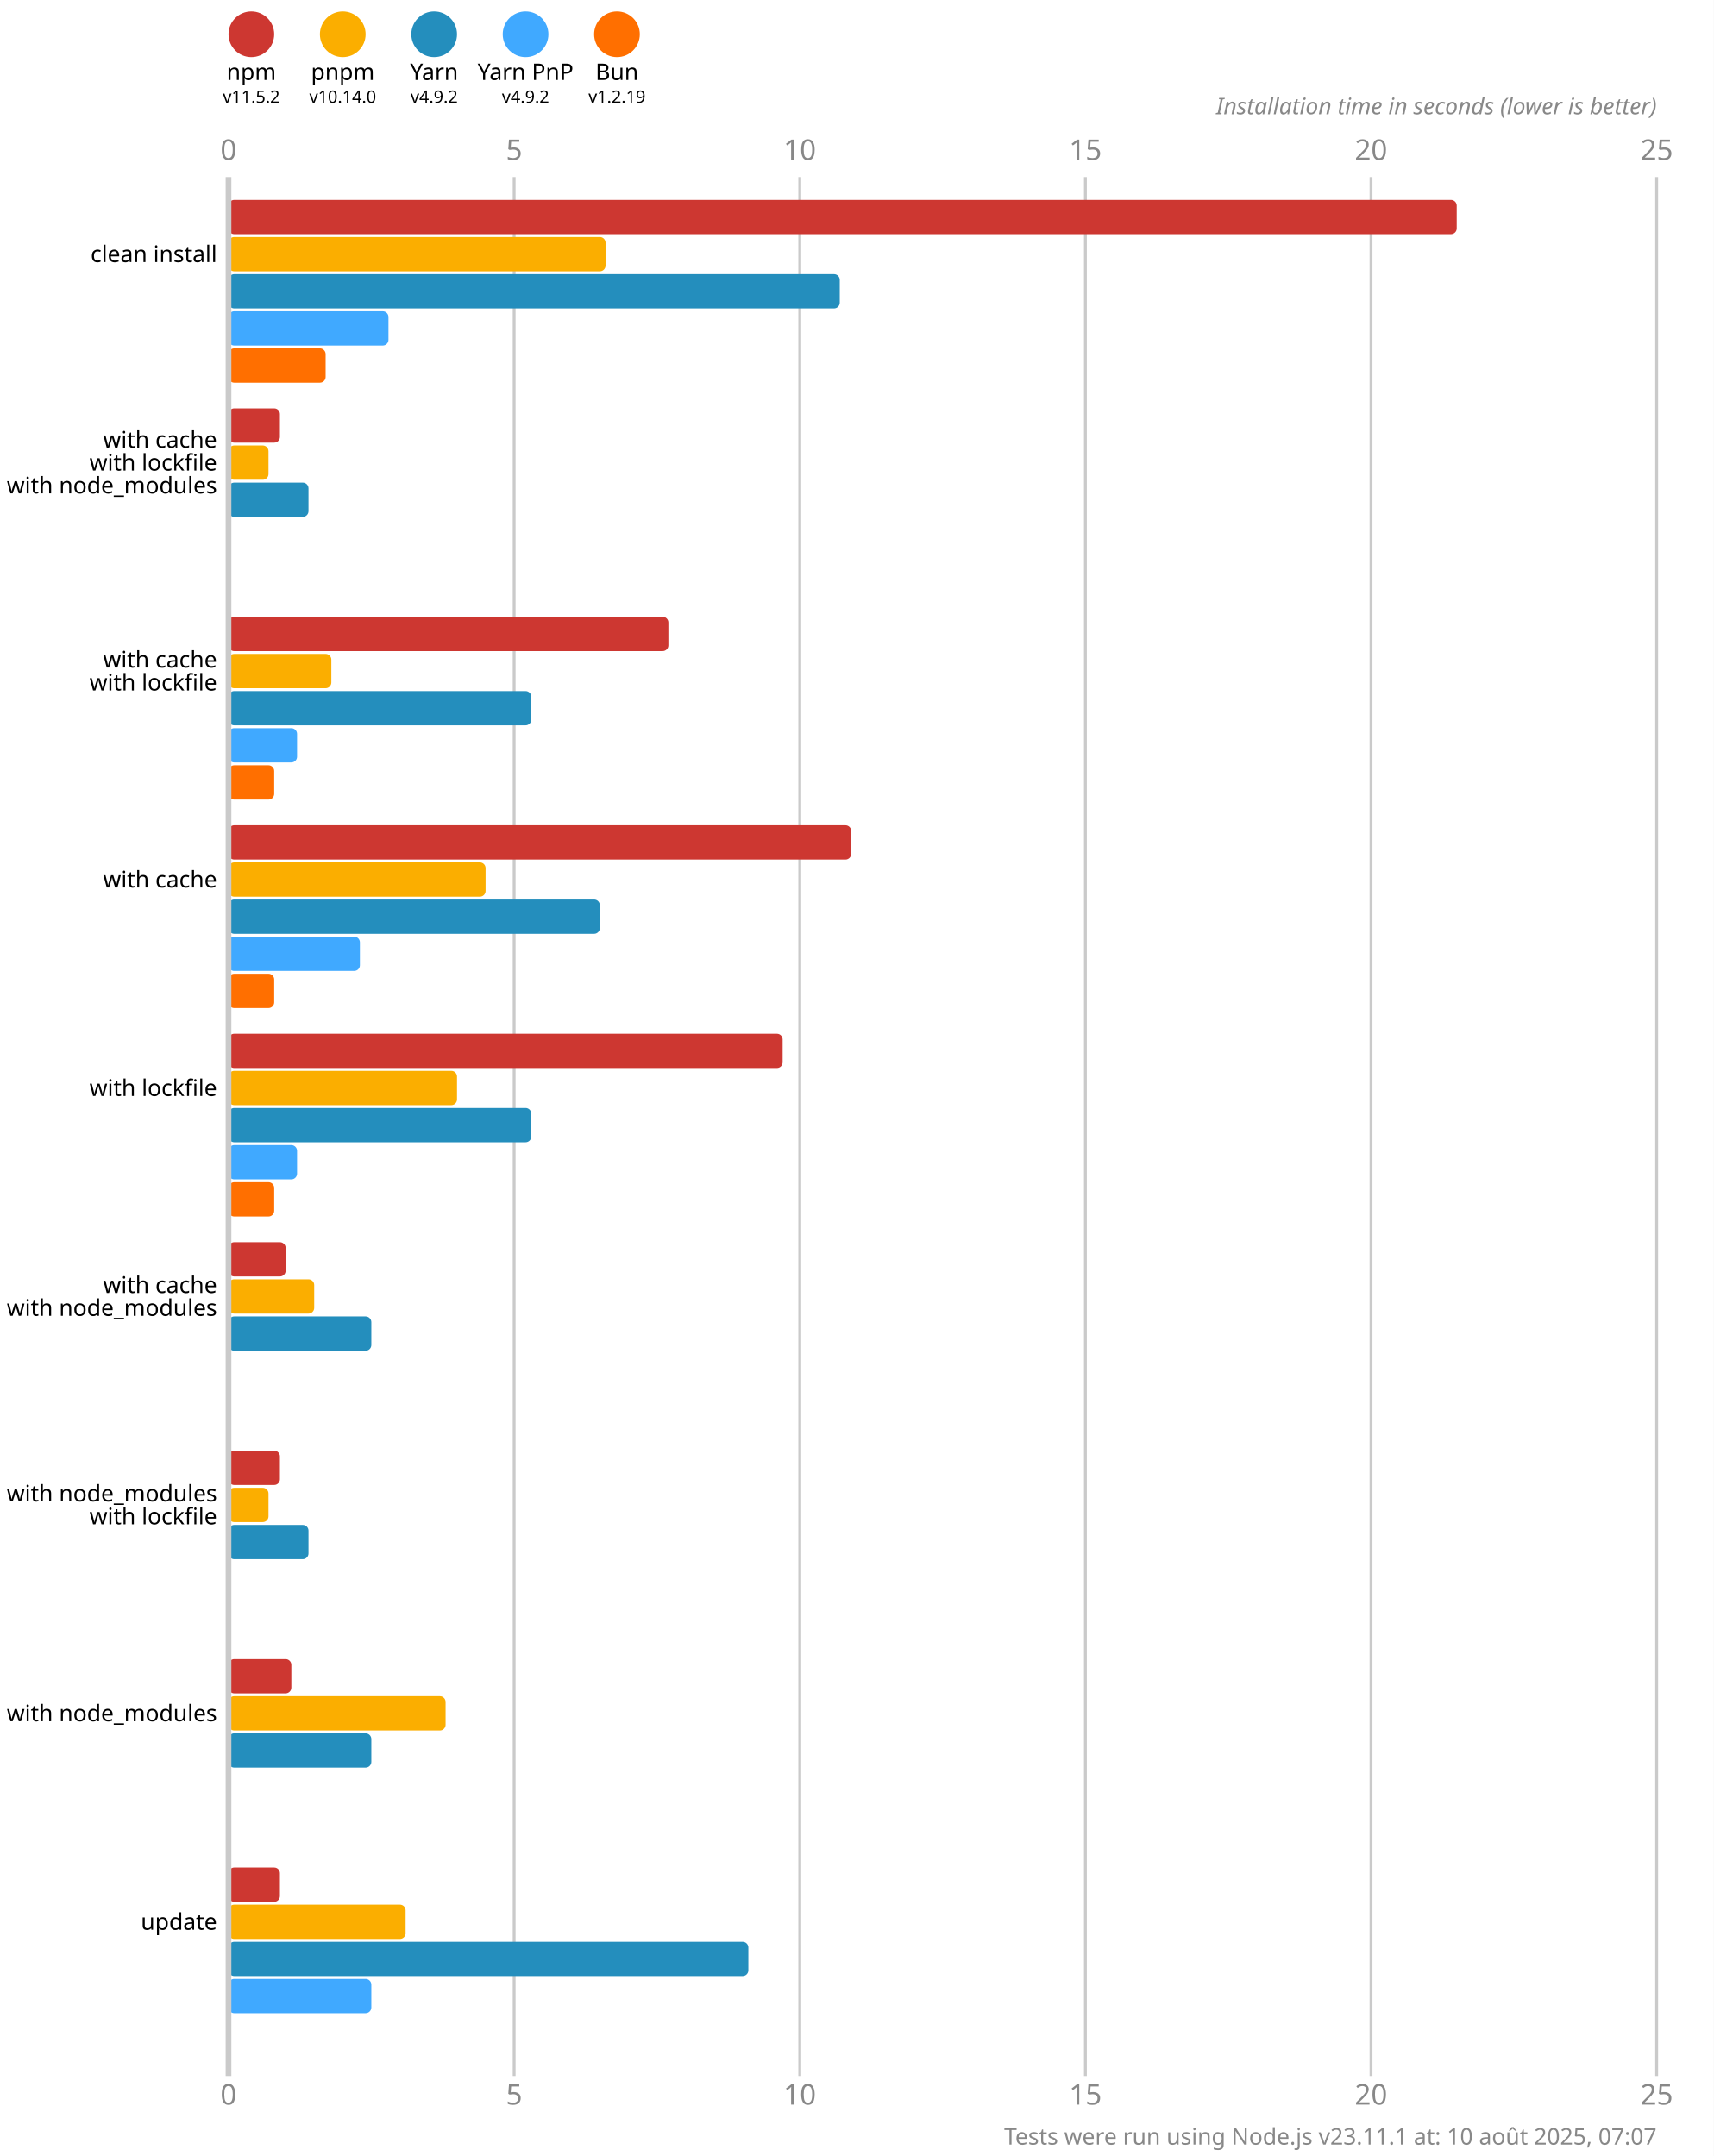
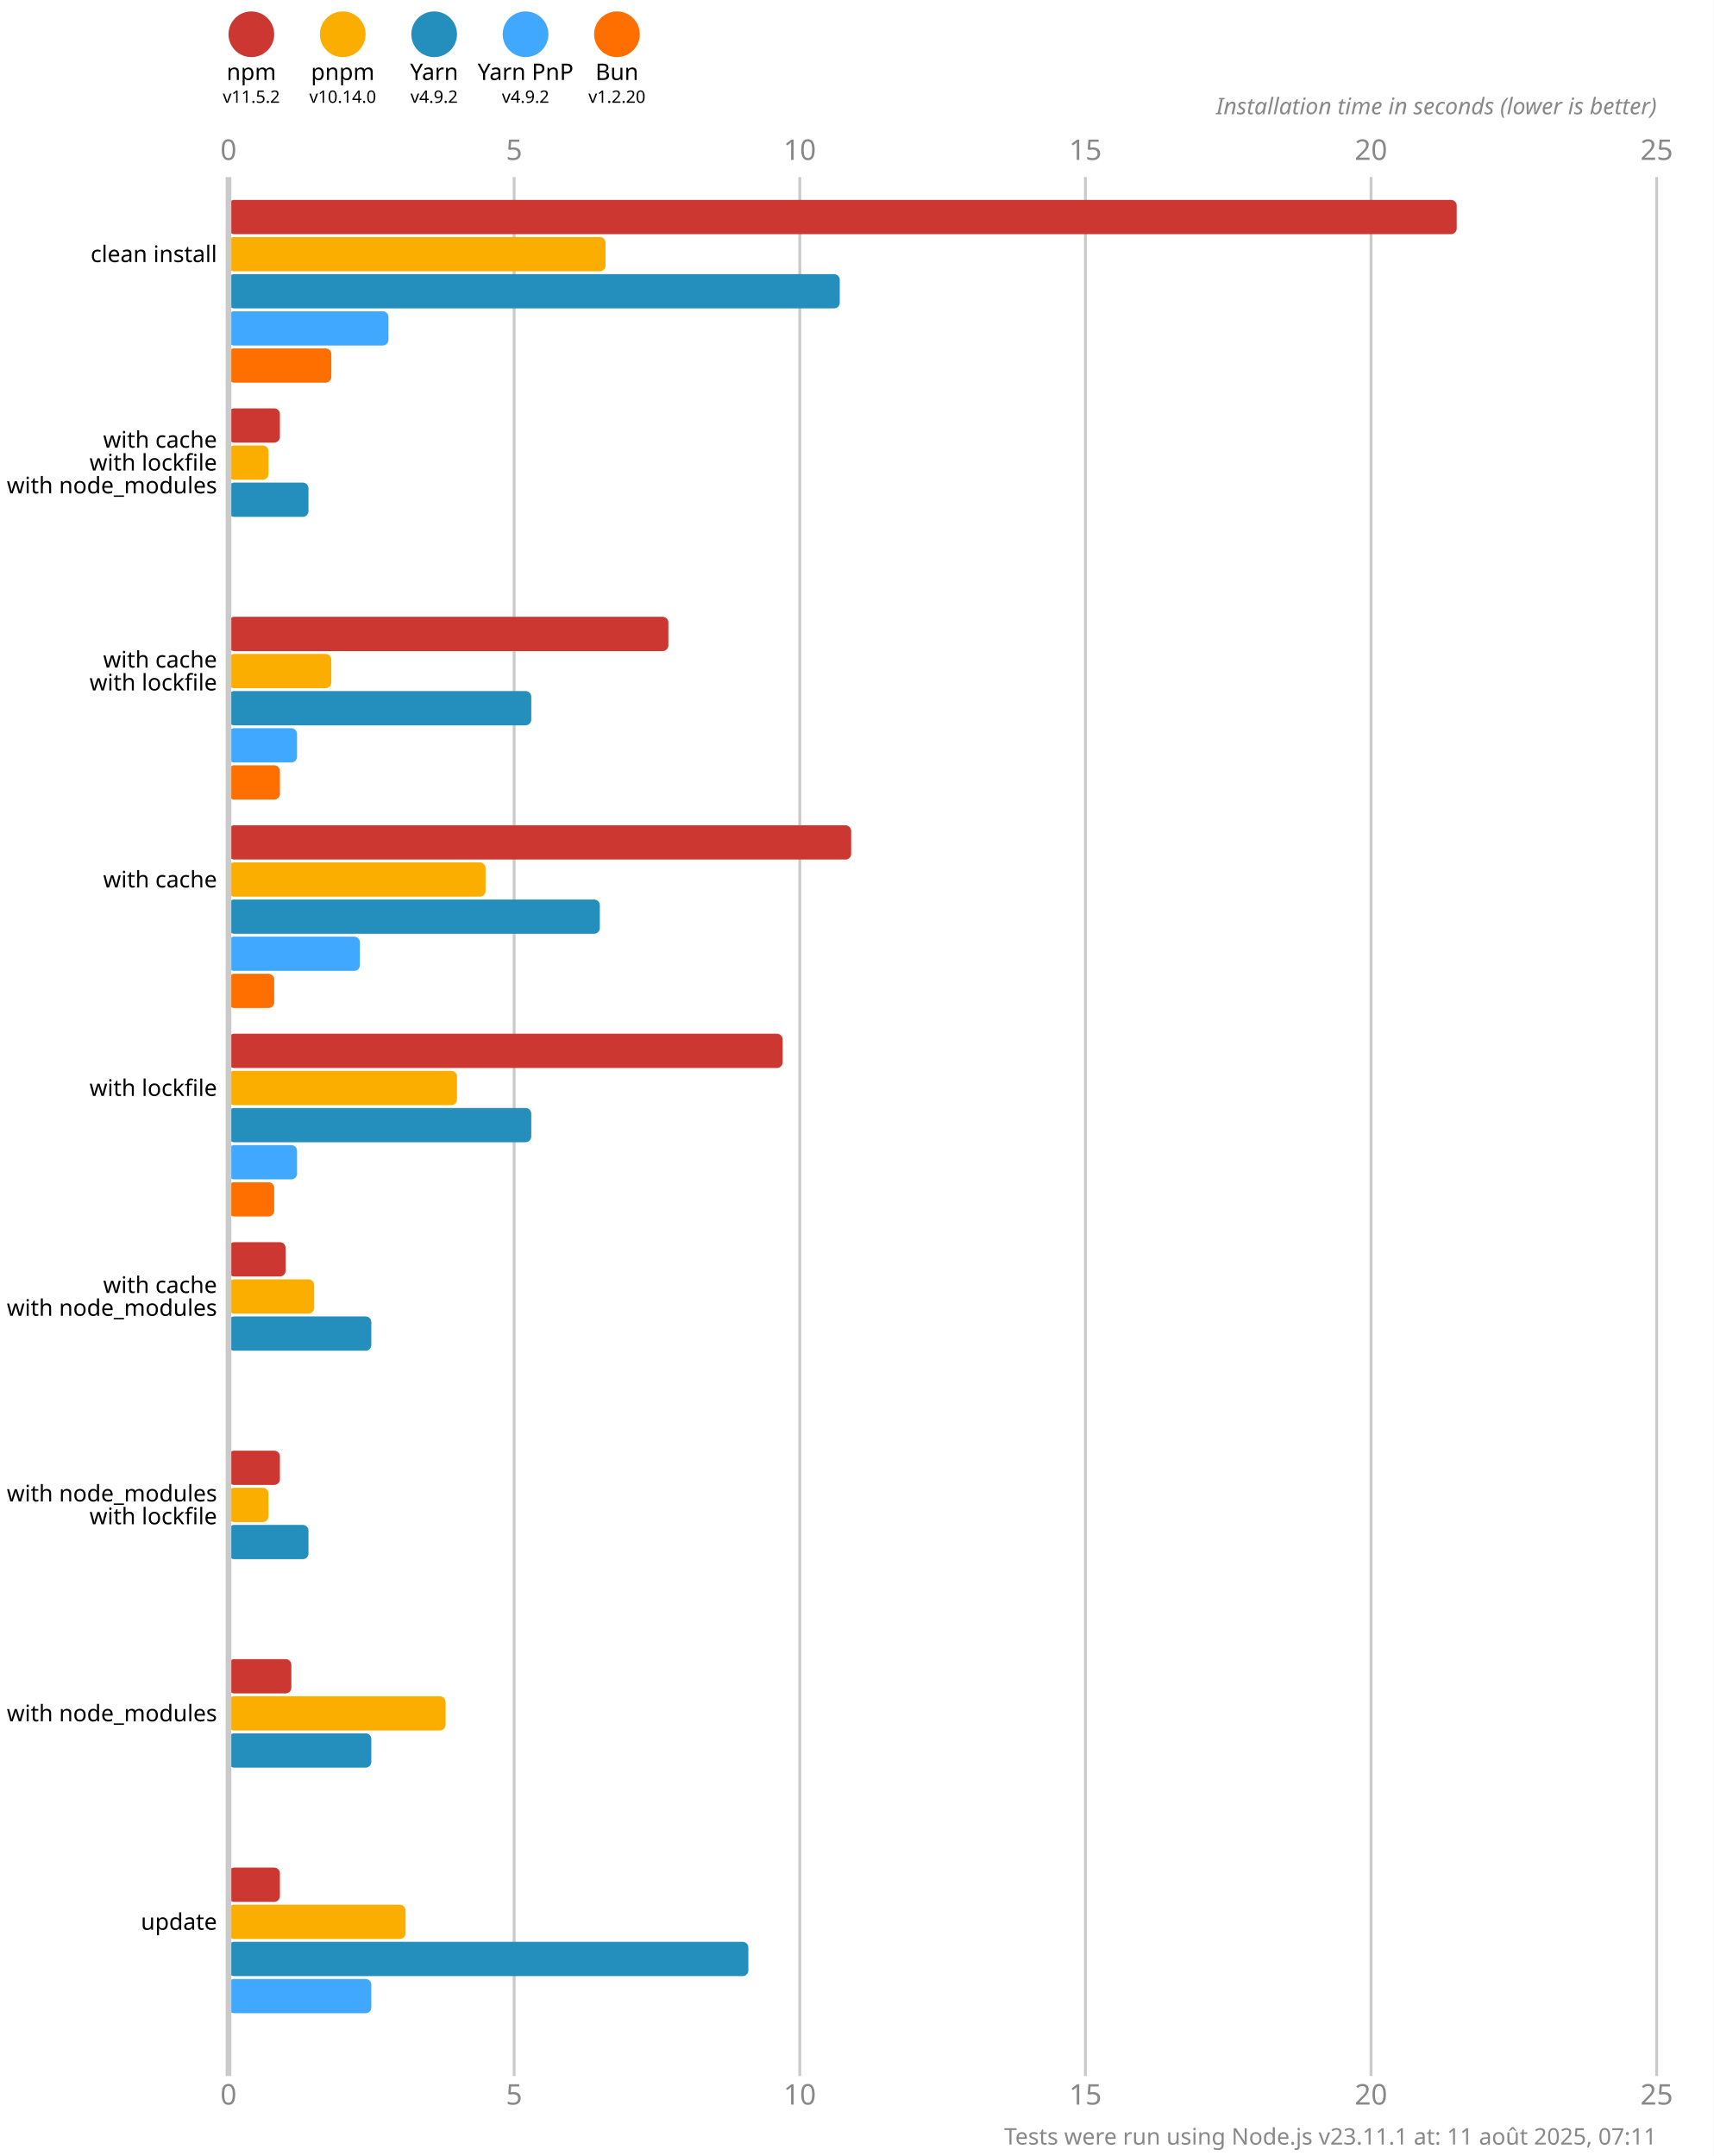
<svg xmlns="http://www.w3.org/2000/svg" version="1.1" viewBox="0 0 300 377.5">
  <style>
    .font { font-family: sans-serif; }
    .s3 { font-size: 3px; }
    .s4 { font-size: 4px; }
    .s5 { font-size: 5px; }
    .line { stroke: #cacaca; }
    .width { stroke-width: 0.5; }
    .text { fill: #888; }
  </style>
  <rect x="0" y="0" width="300" height="377.5" fill="#fff" />
  <circle cx="44" cy="6" r="4" fill="#cd3731" />
  <text x="44" y="14" class="font s4" text-anchor="middle">npm</text>
  <text x="44" y="18" class="font s3" text-anchor="middle">v11.5.2</text>
  <circle cx="60" cy="6" r="4" fill="#fbae00" />
  <text x="60" y="14" class="font s4" text-anchor="middle">pnpm</text>
  <text x="60" y="18" class="font s3" text-anchor="middle">v10.14.0</text>
  <circle cx="76" cy="6" r="4" fill="#248ebd" />
  <text x="76" y="14" class="font s4" text-anchor="middle">Yarn</text>
  <text x="76" y="18" class="font s3" text-anchor="middle">v4.9.2</text>
  <circle cx="92" cy="6" r="4" fill="#40a9ff" />
  <text x="92" y="14" class="font s4" text-anchor="middle">Yarn PnP</text>
  <text x="92" y="18" class="font s3" text-anchor="middle">v4.9.2</text>
  <circle cx="108" cy="6" r="4" fill="#ff6f00" />
  <text x="108" y="14" class="font s4" text-anchor="middle">Bun</text>
-   <text x="108" y="18" class="font s3" text-anchor="middle">v1.2.19</text>
+   <text x="108" y="18" class="font s3" text-anchor="middle">v1.2.20</text>
  <text x="40" y="28" class="font s5 text" text-anchor="middle">0</text>
  <text x="40" y="368.5" class="font s5 text" text-anchor="middle">0</text>
  <line x1="90" y1="31" x2="90" y2="363.5" class="line width" />
  <text x="90" y="28" class="font s5 text" text-anchor="middle">5</text>
  <text x="90" y="368.5" class="font s5 text" text-anchor="middle">5</text>
  <line x1="140" y1="31" x2="140" y2="363.5" class="line width" />
  <text x="140" y="28" class="font s5 text" text-anchor="middle">10</text>
  <text x="140" y="368.5" class="font s5 text" text-anchor="middle">10</text>
  <line x1="190" y1="31" x2="190" y2="363.5" class="line width" />
  <text x="190" y="28" class="font s5 text" text-anchor="middle">15</text>
  <text x="190" y="368.5" class="font s5 text" text-anchor="middle">15</text>
  <line x1="240" y1="31" x2="240" y2="363.5" class="line width" />
  <text x="240" y="28" class="font s5 text" text-anchor="middle">20</text>
  <text x="240" y="368.5" class="font s5 text" text-anchor="middle">20</text>
  <line x1="290" y1="31" x2="290" y2="363.5" class="line width" />
  <text x="290" y="28" class="font s5 text" text-anchor="middle">25</text>
  <text x="290" y="368.5" class="font s5 text" text-anchor="middle">25</text>
  <text x="290" y="20" class="font s4 text" font-style="italic" text-anchor="end">Installation time in seconds (lower is better)</text>
  <rect x="40" y="35" width="215" height="6" fill="#cd3731" rx="1" ry="1" />
  <rect x="40" y="41.5" width="66" height="6" fill="#fbae00" rx="1" ry="1" />
  <rect x="40" y="48" width="107" height="6" fill="#248ebd" rx="1" ry="1" />
  <rect x="40" y="54.5" width="28" height="6" fill="#40a9ff" rx="1" ry="1" />
-   <rect x="40" y="61" width="17" height="6" fill="#ff6f00" rx="1" ry="1" />
+   <rect x="40" y="61" width="18" height="6" fill="#ff6f00" rx="1" ry="1" />
  <rect x="40" y="71.5" width="9" height="6" fill="#cd3731" rx="1" ry="1" />
  <rect x="40" y="78" width="7" height="6" fill="#fbae00" rx="1" ry="1" />
  <rect x="40" y="84.5" width="14" height="6" fill="#248ebd" rx="1" ry="1" />
  <rect x="40" y="91" width="0" height="6" fill="#40a9ff" rx="1" ry="1" />
  <rect x="40" y="97.5" width="0" height="6" fill="#ff6f00" rx="1" ry="1" />
  <rect x="40" y="108" width="77" height="6" fill="#cd3731" rx="1" ry="1" />
  <rect x="40" y="114.5" width="18" height="6" fill="#fbae00" rx="1" ry="1" />
  <rect x="40" y="121" width="53" height="6" fill="#248ebd" rx="1" ry="1" />
  <rect x="40" y="127.5" width="12" height="6" fill="#40a9ff" rx="1" ry="1" />
-   <rect x="40" y="134" width="8" height="6" fill="#ff6f00" rx="1" ry="1" />
+   <rect x="40" y="134" width="9" height="6" fill="#ff6f00" rx="1" ry="1" />
  <rect x="40" y="144.5" width="109" height="6" fill="#cd3731" rx="1" ry="1" />
  <rect x="40" y="151" width="45" height="6" fill="#fbae00" rx="1" ry="1" />
  <rect x="40" y="157.5" width="65" height="6" fill="#248ebd" rx="1" ry="1" />
  <rect x="40" y="164" width="23" height="6" fill="#40a9ff" rx="1" ry="1" />
  <rect x="40" y="170.5" width="8" height="6" fill="#ff6f00" rx="1" ry="1" />
  <rect x="40" y="181" width="97" height="6" fill="#cd3731" rx="1" ry="1" />
  <rect x="40" y="187.5" width="40" height="6" fill="#fbae00" rx="1" ry="1" />
  <rect x="40" y="194" width="53" height="6" fill="#248ebd" rx="1" ry="1" />
  <rect x="40" y="200.5" width="12" height="6" fill="#40a9ff" rx="1" ry="1" />
  <rect x="40" y="207" width="8" height="6" fill="#ff6f00" rx="1" ry="1" />
  <rect x="40" y="217.5" width="10" height="6" fill="#cd3731" rx="1" ry="1" />
  <rect x="40" y="224" width="15" height="6" fill="#fbae00" rx="1" ry="1" />
  <rect x="40" y="230.5" width="25" height="6" fill="#248ebd" rx="1" ry="1" />
  <rect x="40" y="237" width="0" height="6" fill="#40a9ff" rx="1" ry="1" />
  <rect x="40" y="243.5" width="0" height="6" fill="#ff6f00" rx="1" ry="1" />
  <rect x="40" y="254" width="9" height="6" fill="#cd3731" rx="1" ry="1" />
  <rect x="40" y="260.5" width="7" height="6" fill="#fbae00" rx="1" ry="1" />
  <rect x="40" y="267" width="14" height="6" fill="#248ebd" rx="1" ry="1" />
  <rect x="40" y="273.5" width="0" height="6" fill="#40a9ff" rx="1" ry="1" />
  <rect x="40" y="280" width="0" height="6" fill="#ff6f00" rx="1" ry="1" />
  <rect x="40" y="290.5" width="11" height="6" fill="#cd3731" rx="1" ry="1" />
  <rect x="40" y="297" width="38" height="6" fill="#fbae00" rx="1" ry="1" />
  <rect x="40" y="303.5" width="25" height="6" fill="#248ebd" rx="1" ry="1" />
  <rect x="40" y="310" width="0" height="6" fill="#40a9ff" rx="1" ry="1" />
  <rect x="40" y="316.5" width="0" height="6" fill="#ff6f00" rx="1" ry="1" />
  <rect x="40" y="327" width="9" height="6" fill="#cd3731" rx="1" ry="1" />
  <rect x="40" y="333.5" width="31" height="6" fill="#fbae00" rx="1" ry="1" />
  <rect x="40" y="340" width="91" height="6" fill="#248ebd" rx="1" ry="1" />
  <rect x="40" y="346.5" width="25" height="6" fill="#40a9ff" rx="1" ry="1" />
  <rect x="40" y="353" width="0" height="6" fill="#ff6f00" rx="1" ry="1" />
  <line x1="40" y1="31" x2="40" y2="363.5" class="line" />
  <text x="38" y="44.5" class="font s4" dominant-baseline="middle" text-anchor="end">clean install</text>
  <text x="38" y="77" class="font s4" dominant-baseline="middle" text-anchor="end">with cache</text>
  <text x="38" y="81" class="font s4" dominant-baseline="middle" text-anchor="end">with lockfile</text>
  <text x="38" y="85" class="font s4" dominant-baseline="middle" text-anchor="end">with node_modules</text>
  <text x="38" y="115.5" class="font s4" dominant-baseline="middle" text-anchor="end">with cache</text>
  <text x="38" y="119.5" class="font s4" dominant-baseline="middle" text-anchor="end">with lockfile</text>
  <text x="38" y="154" class="font s4" dominant-baseline="middle" text-anchor="end">with cache</text>
  <text x="38" y="190.5" class="font s4" dominant-baseline="middle" text-anchor="end">with lockfile</text>
  <text x="38" y="225" class="font s4" dominant-baseline="middle" text-anchor="end">with cache</text>
  <text x="38" y="229" class="font s4" dominant-baseline="middle" text-anchor="end">with node_modules</text>
  <text x="38" y="261.5" class="font s4" dominant-baseline="middle" text-anchor="end">with node_modules</text>
  <text x="38" y="265.5" class="font s4" dominant-baseline="middle" text-anchor="end">with lockfile</text>
  <text x="38" y="300" class="font s4" dominant-baseline="middle" text-anchor="end">with node_modules</text>
  <text x="38" y="336.5" class="font s4" dominant-baseline="middle" text-anchor="end">update</text>
-   <text x="290" y="375.5" class="font s4 text" text-anchor="end">Tests were run using Node.js v23.11.1 at: 10 août 2025, 07:07</text>
+   <text x="290" y="375.5" class="font s4 text" text-anchor="end">Tests were run using Node.js v23.11.1 at: 11 août 2025, 07:11</text>
</svg>
